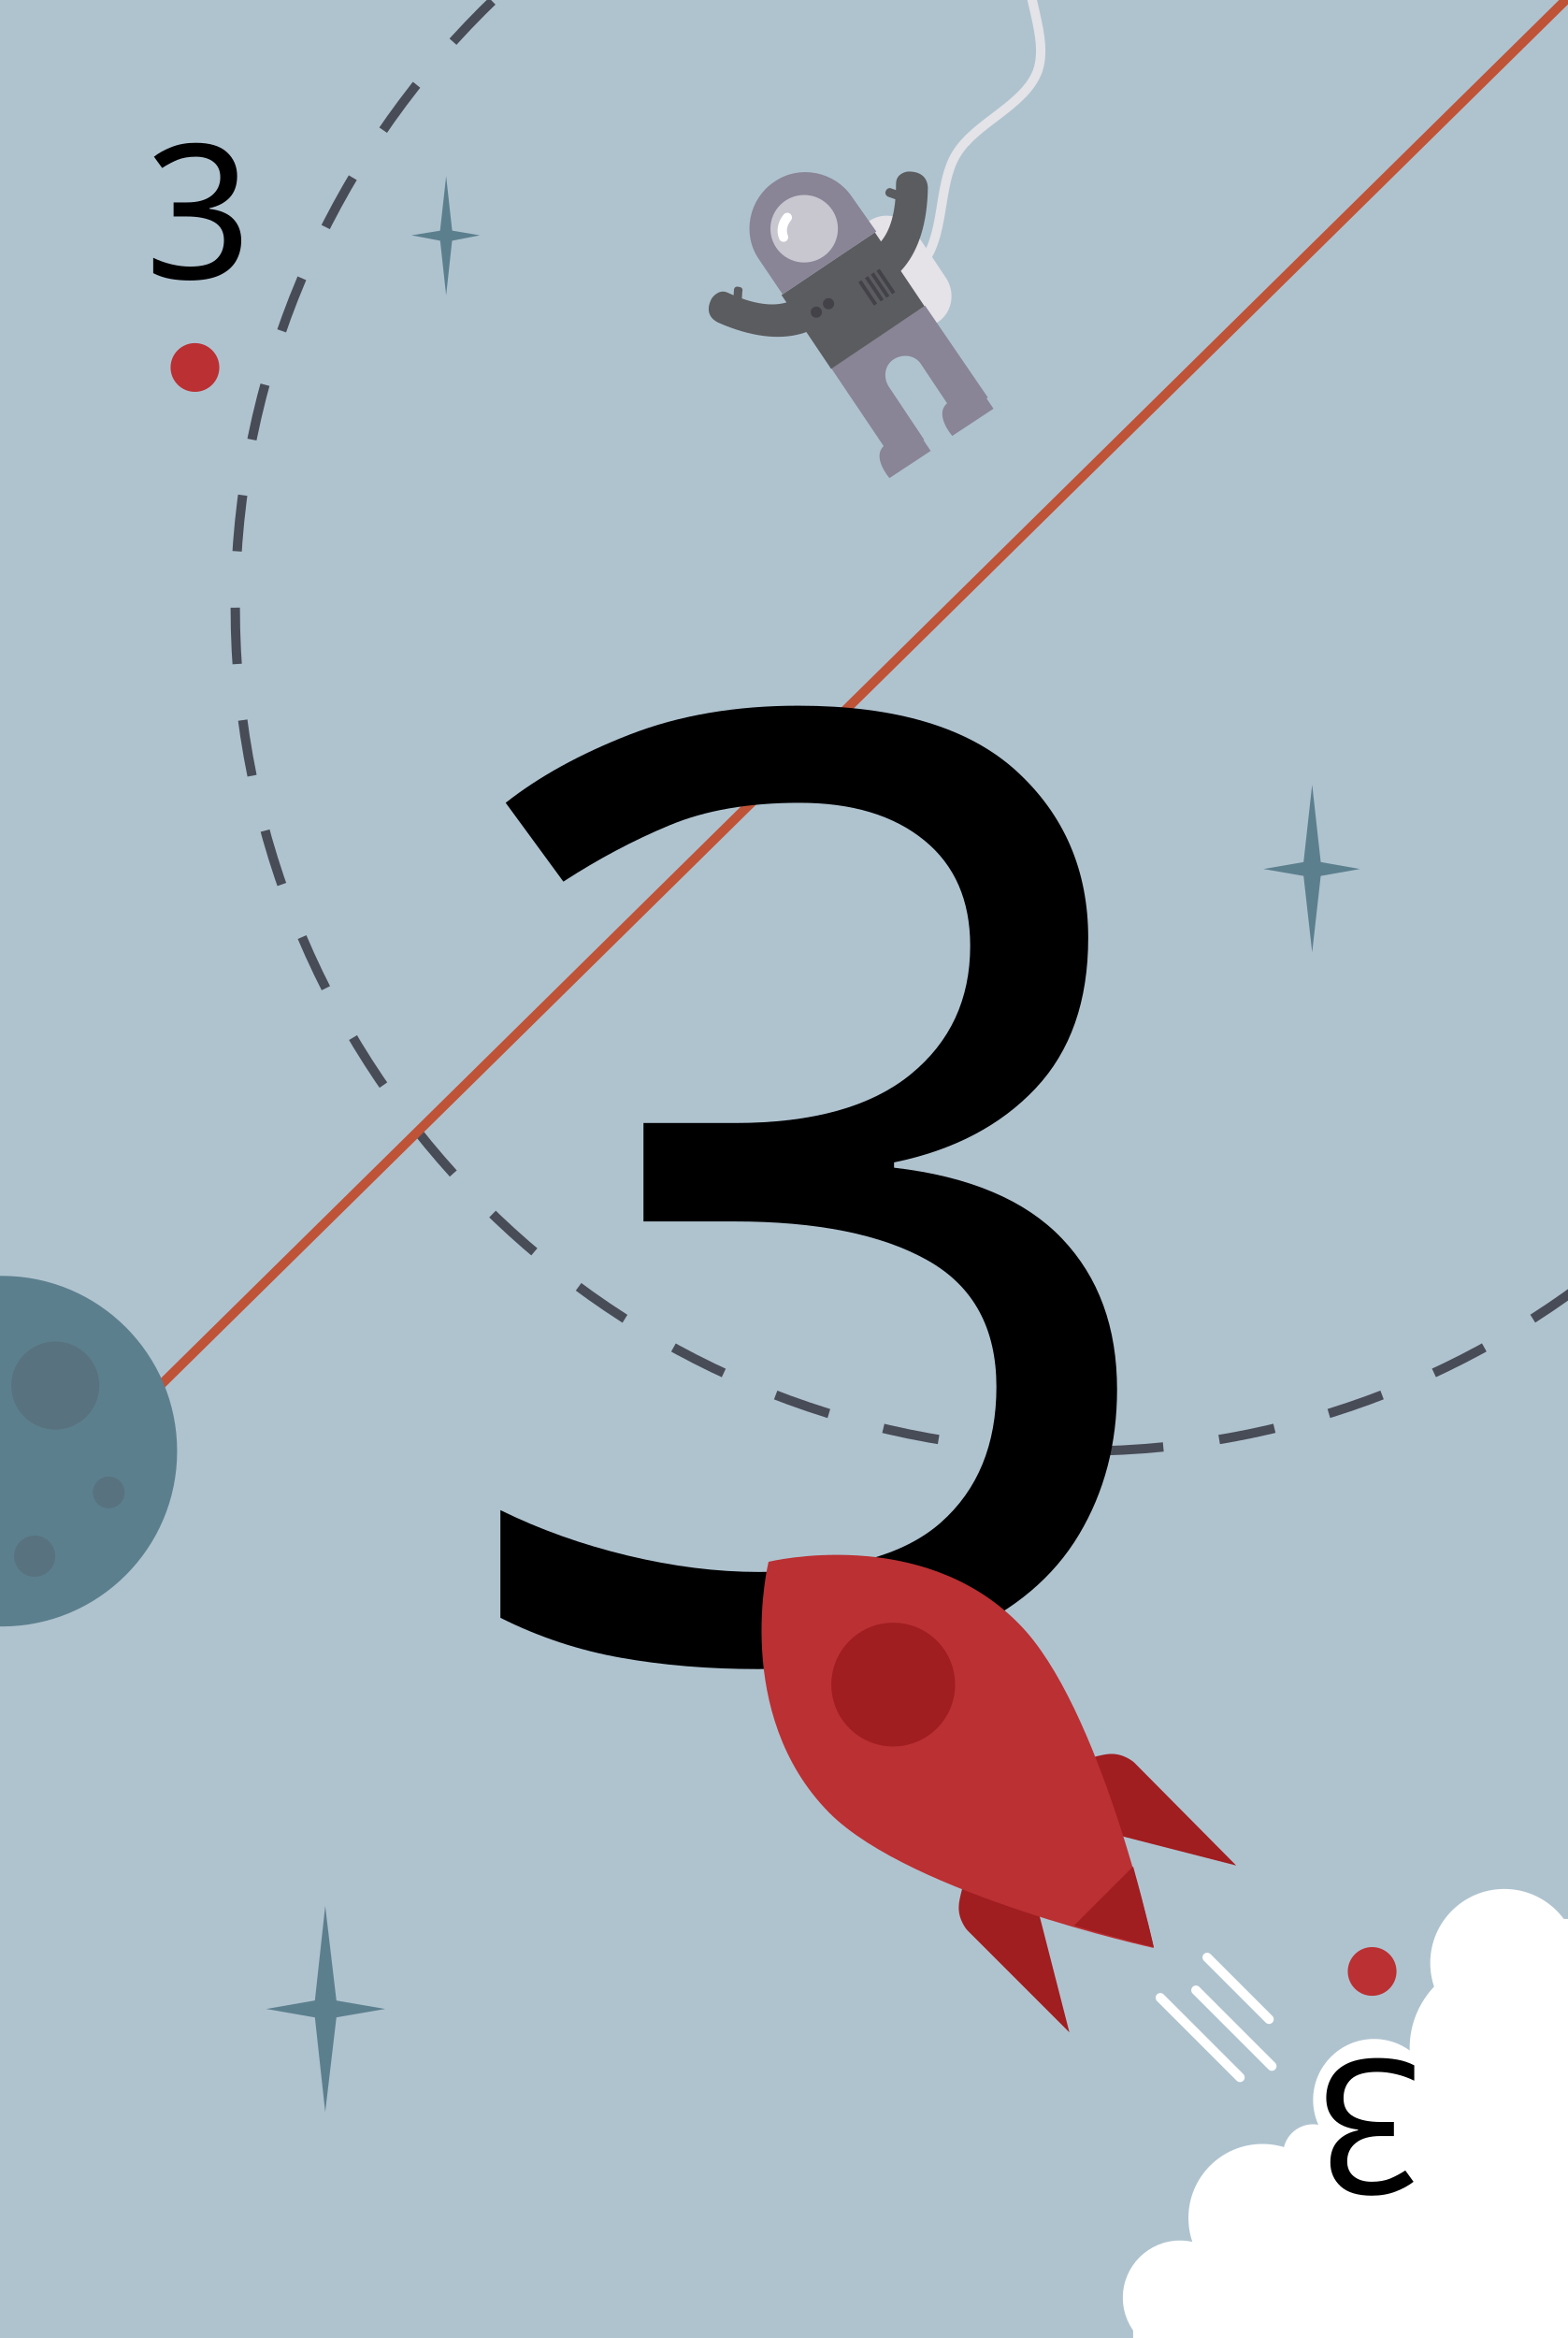
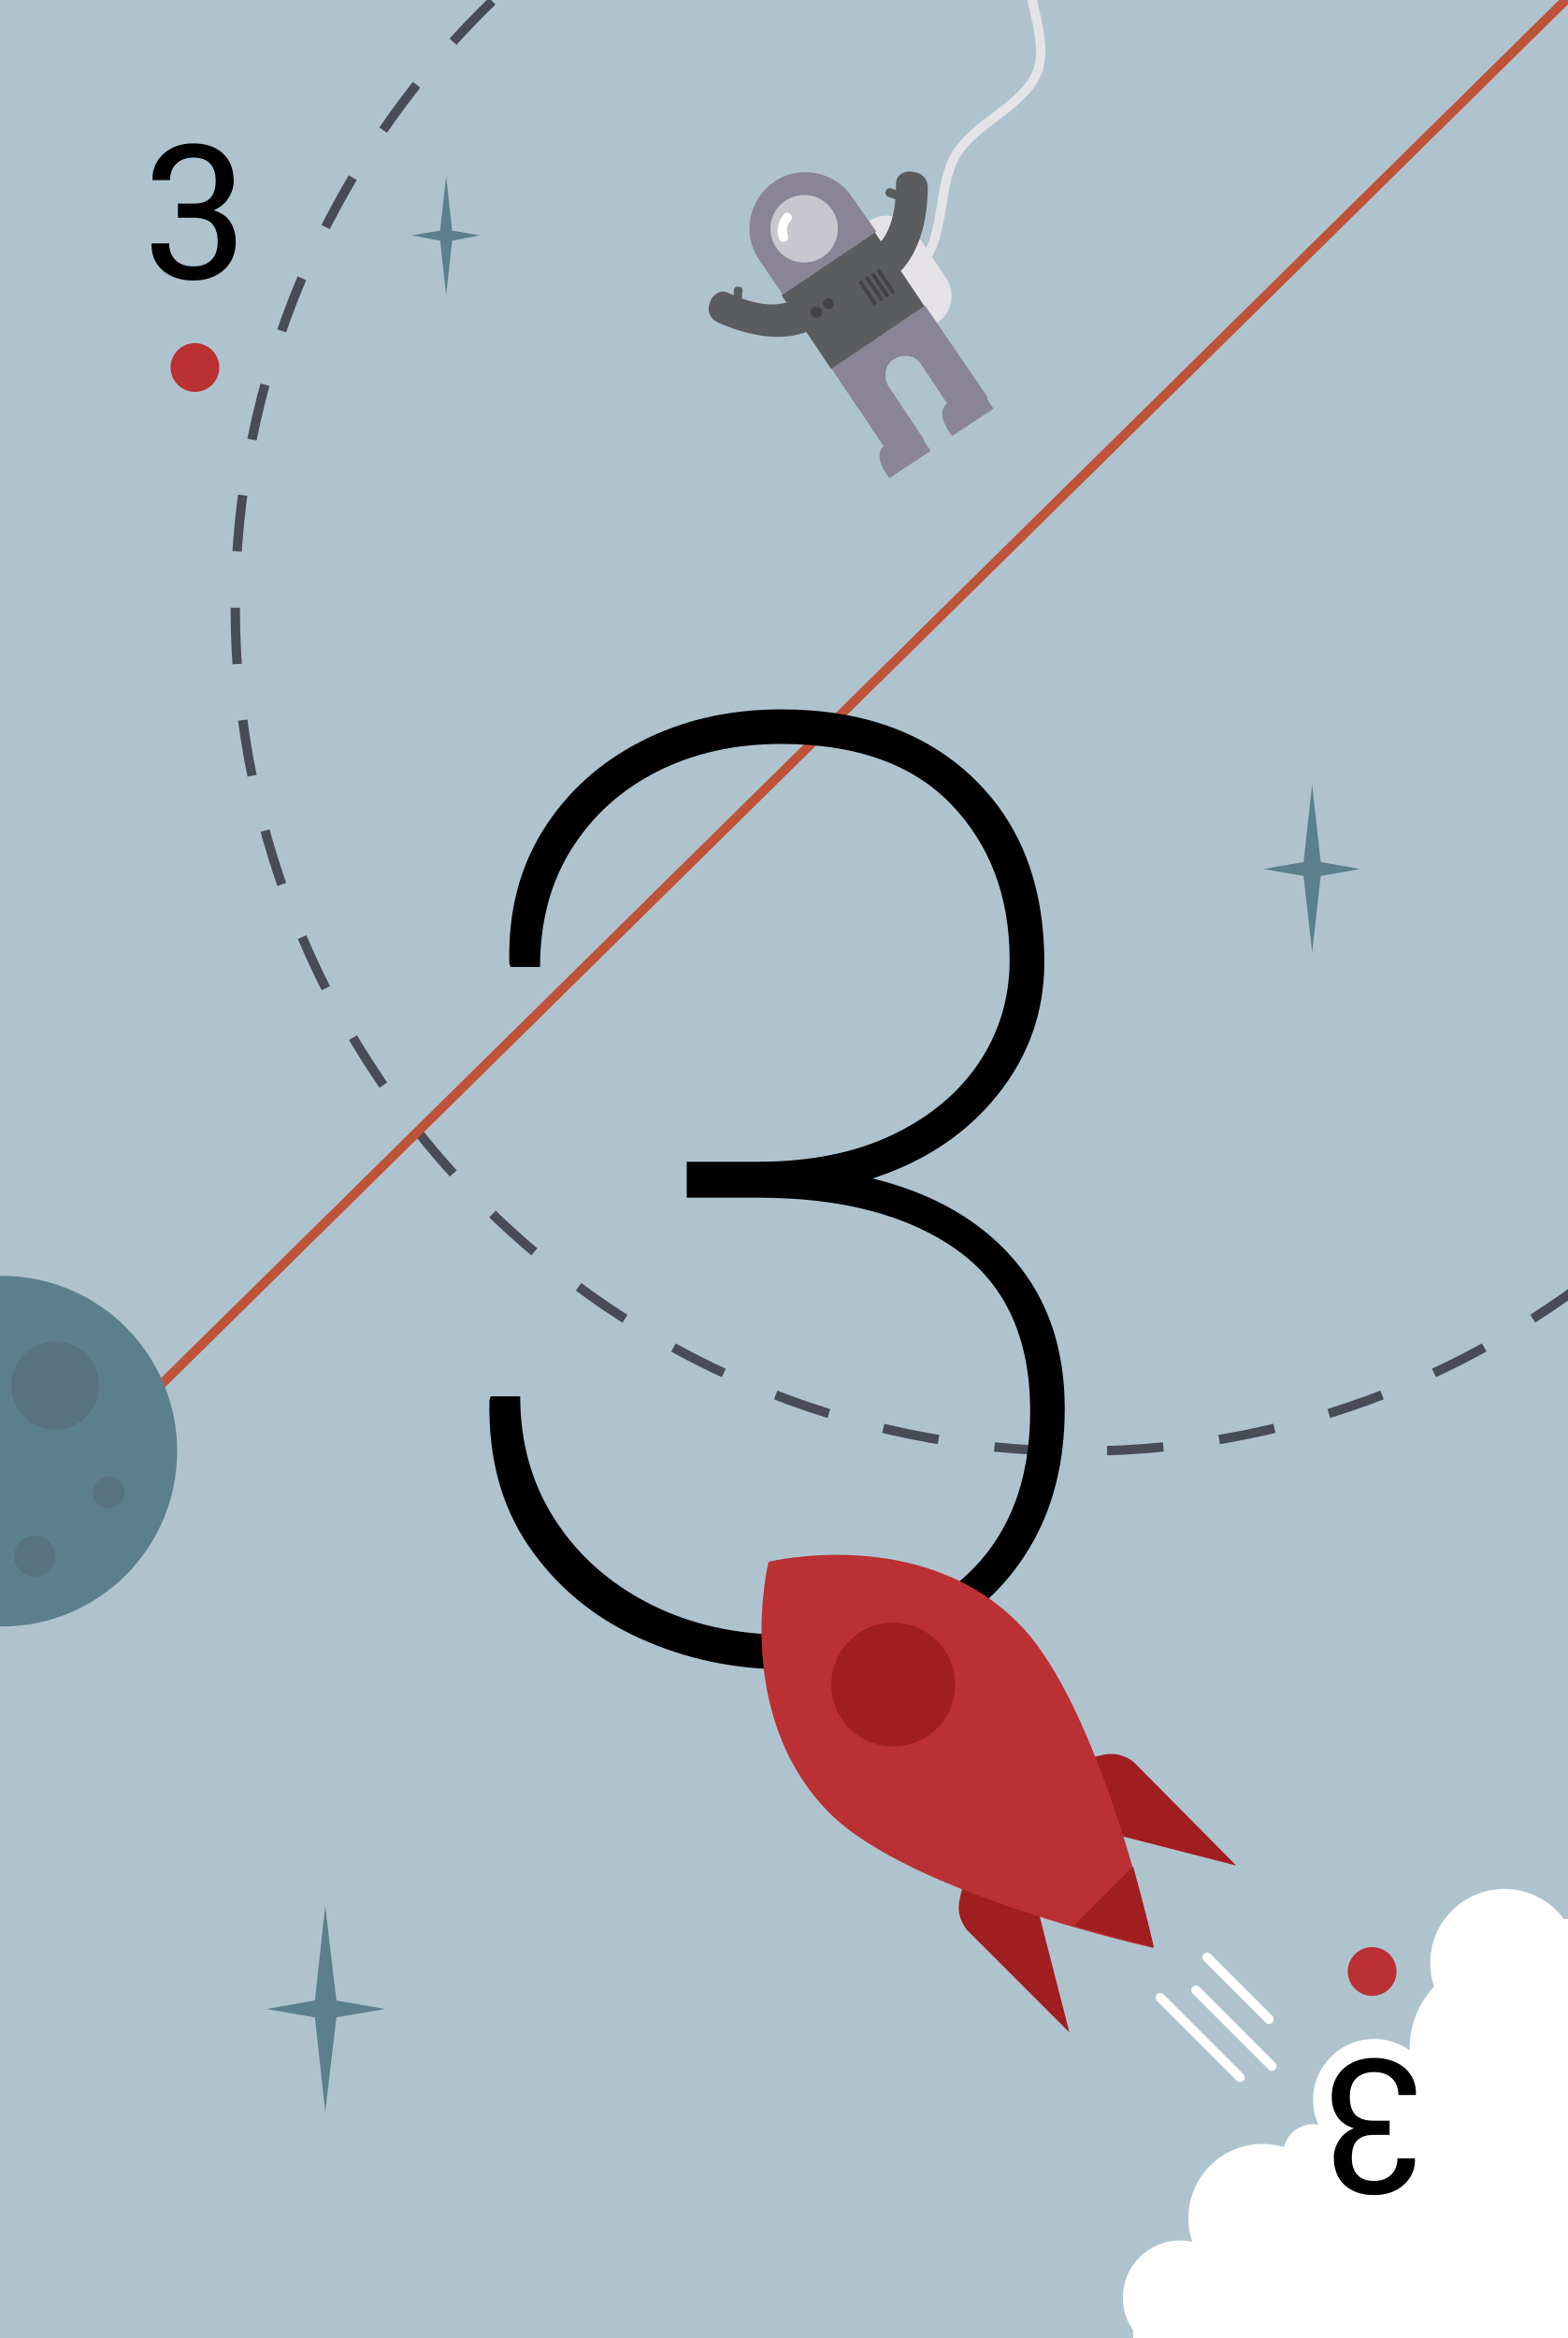
- <svg xmlns="http://www.w3.org/2000/svg" version="1.1" id="Layer_1" x="0px" y="0px" viewBox="0 0 167.2 249.4" enable-background="new 0 0 167.2 249.4" xml:space="preserve">
-   <rect x="-5.7" y="-5.7" fill="#AFC3CF" width="178.6" height="260.8" />
-   <circle fill="#FFFFFF" cx="125.9" cy="245.1" r="6.1" />
-   <circle fill="#FFFFFF" cx="134.7" cy="236.6" r="7.9" />
-   <circle fill="#FFFFFF" cx="140.1" cy="229.8" r="3.2" />
-   <circle fill="#FFFFFF" cx="146.6" cy="224" r="6.5" />
-   <circle fill="#FFFFFF" cx="160.5" cy="209.4" r="7.9" />
-   <circle fill="#FFFFFF" cx="160" cy="218.5" r="9.6" />
-   <circle fill="#BA3033" cx="20.8" cy="39.2" r="2.6" />
-   <g>
-     <text transform="matrix(1 0 0 1 15.4419 29.7174)" font-family="'RobotoSlab-Regular'" font-size="20">3</text>
+ <svg xmlns="http://www.w3.org/2000/svg" xml:space="preserve" viewBox="0 0 167.2 249.4">
+   <path fill="#AFC3CF" d="M-5.7-5.7h178.6v260.8H-5.7z" />
+   <circle cx="125.9" cy="245.1" r="6.1" fill="#FFF" />
+   <circle cx="134.7" cy="236.6" r="7.9" fill="#FFF" />
+   <circle cx="140.1" cy="229.8" r="3.2" fill="#FFF" />
+   <circle cx="146.6" cy="224" r="6.5" fill="#FFF" />
+   <circle cx="160.5" cy="209.4" r="7.9" fill="#FFF" />
+   <circle cx="160" cy="218.5" r="9.6" fill="#FFF" />
+   <circle cx="20.8" cy="39.2" r="2.6" fill="#BA3033" />
+   <path d="M20.622 29.927q-1.3 0-2.32-.48-1.02-.47-1.59-1.35-.57-.87-.54-2.07l.03-.06h1.84q0 .74.31 1.29.31.56.89.86t1.38.3q1.22 0 1.91-.66.69-.67.69-1.97 0-1.31-.61-1.94-.62-.62-1.95-.62h-1.68v-1.51h1.68q.86 0 1.38-.29.51-.28.74-.83.23-.54.23-1.3 0-1.22-.61-1.86-.6-.63-1.78-.63-.75 0-1.31.3t-.87.84q-.3.54-.3 1.27h-1.85l-.02-.06q-.03-1.07.51-1.95t1.54-1.4q.99-.51 2.3-.51 1.97 0 3.14 1.05t1.17 2.99q0 .88-.53 1.75-.53.88-1.6 1.34 1.28.41 1.81 1.31.54.9.54 2.02 0 1.28-.58 2.22-.59.94-1.61 1.44-1.02.51-2.34.51" />
+   <circle cx="146.4" cy="210.3" r="2.6" fill="#BA3033" />
+   <circle cx="115.1" cy="64.8" r="90" fill="none" stroke="#484C57" stroke-dasharray="6.016,6.016" stroke-miterlimit="10" />
+   <path fill="none" stroke="#BE5338" stroke-miterlimit="10" d="M-2.3 166.9 191-23.6" />
+   <path d="M83.943 178.078q-8.41 0-15.76-3.35t-11.76-9.78-4.2-15.59l.13-.41h3.15q0 7.39 3.69 13.13t10.15 9.02 14.6 3.28q12.3 0 19.14-6.32 6.83-6.32 6.83-17.53 0-11.62-7.82-17.2-7.83-5.57-21.23-5.57h-7.59v-3.83h7.59q8.34 0 14.35-2.87 6.02-2.87 9.27-7.75 3.24-4.89 3.24-10.91 0-10.05-6.18-16.54-6.19-6.5-18.22-6.5-7.38 0-13.19 2.94t-9.16 8.28q-3.35 5.33-3.35 12.57h-3.15l-.13-.41q-.21-8.06 3.58-14.15 3.8-6.08 10.46-9.5 6.67-3.42 14.94-3.42 12.85 0 20.47 7.28 7.63 7.28 7.63 19.73 0 7.86-4.96 14.08t-13.36 8.95q9.7 2.39 15.1 8.68t5.4 15.86q0 8.62-3.76 14.87-3.76 6.26-10.46 9.61-6.69 3.35-15.44 3.35" />
+   <g fill="#5C7F8E">
+     <path d="m33.5 214.3 1.2-11 1.3 11zm2.5 0-1.3 11-1.2-11z" />
+     <path d="m34.7 213.2 6.4 1.1-6.4 1.1zm0 2.2-6.3-1.1 6.3-1.1z" />
  </g>
-   <circle fill="#BA3033" cx="146.4" cy="210.3" r="2.6" />
-   <g>
-     <circle fill="none" stroke="#484C57" stroke-miterlimit="10" stroke-dasharray="6.016,6.016" cx="115.1" cy="64.8" r="90" />
+   <g fill="#5C7F8E">
+     <path d="m139 92.7 1-9 1 9zm2 0-1 8.9-1-8.9z" />
+     <path d="m140 91.8 5.1.9-5.1.9zm0 1.8-5.2-.9 5.2-.9z" />
  </g>
-   <line fill="none" stroke="#BE5338" stroke-miterlimit="10" x1="-2.3" y1="166.9" x2="191" y2="-23.6" />
-   <text transform="matrix(1 0 0 1 47.0925 176.6375)" font-family="'RobotoSlab-Thin'" font-size="140">3</text>
-   <g>
-     <polygon fill="#5C7F8E" points="33.5,214.3 34.7,203.3 36,214.3  " />
-     <polygon fill="#5C7F8E" points="36,214.3 34.7,225.3 33.5,214.3  " />
-     <polygon fill="#5C7F8E" points="34.7,213.2 41.1,214.3 34.7,215.4  " />
-     <polygon fill="#5C7F8E" points="34.7,215.4 28.4,214.3 34.7,213.2  " />
+   <g fill="#5C7F8E">
+     <path d="m46.9 25.1.7-6.3.7 6.3zm1.4 0-.7 6.4-.7-6.4z" />
+     <path d="m47.6 24.5 3.6.6-3.6.7zm0 1.3-3.7-.7 3.7-.6z" />
  </g>
-   <g>
-     <polygon fill="#5C7F8E" points="139,92.7 140,83.7 141,92.7  " />
-     <polygon fill="#5C7F8E" points="141,92.7 140,101.6 139,92.7  " />
-     <polygon fill="#5C7F8E" points="140,91.8 145.1,92.7 140,93.6  " />
-     <polygon fill="#5C7F8E" points="140,93.6 134.8,92.7 140,91.8  " />
+   <circle cx=".2" cy="154.8" r="18.7" fill="#5C7F8E" />
+   <circle cx="5.9" cy="147.8" r="4.7" fill="#4E5459" opacity=".3" />
+   <circle cx="11.6" cy="159.2" r="1.7" fill="#4E5459" opacity=".3" />
+   <circle cx="3.7" cy="166" r="2.2" fill="#4E5459" opacity=".3" />
+   <path fill="#FFF" stroke="#FFF" stroke-linecap="round" stroke-miterlimit="10" d="m135.4 215.4-6.6-6.6m6.9 11.6-8.1-8.1m4.7 9.3-8.5-8.5" />
+   <path fill="#A01D20" d="m110.1 201.2 4 15.6-10.9-10.9s-1-1.1-.9-2.6c0-1.3 2.2-7.8 2.2-7.8zm6.2-6.2 15.6 4-10.9-11s-1.1-1-2.6-.9c-1.3 0-7.8 2.2-7.8 2.2z" />
+   <path fill="#BA3033" d="M82 166.6s-4 16.2 6.5 26.8c8.7 8.7 34.6 14.4 34.6 14.4s-5.7-25.9-14.4-34.6c-10.4-10.6-26.7-6.6-26.7-6.6" />
+   <path fill="#A01D20" d="M123.1 207.7s-.8-3.6-2.2-8.6l-6.3 6.3c5 1.5 8.5 2.3 8.5 2.3" />
+   <circle cx="95.3" cy="179.7" r="6.6" fill="#A01D20" />
+   <path fill="none" stroke="#E4E3E7" stroke-miterlimit="10" d="M86.8 33.2c3.2-2.4 8.8-2 11.4-4.9 2.7-2.9 1.8-8.5 3.8-11.8 2-3.4 7.3-5.2 8.7-8.9 1.3-3.7-1.6-8.5-1-12.4s4.8-7.6 4.6-11.5-4.7-7.2-5.7-11.1c-.9-3.8 1.5-8.8-.2-12.4-1.6-3.5-7.1-4.8-9.5-8.1" />
+   <path fill="#E5E3E8" d="M100 34.4c-1.6 1.1-3.7.6-4.8-.9l-3.4-5.1c-1.1-1.6-.6-3.7.9-4.8 1.6-1.1 3.7-.6 4.8.9l3.4 5.1c1.1 1.6.7 3.8-.9 4.8" />
+   <path fill="#898596" d="m98.7 32.6-10 6.7 6.6 9.8 3.3-2.2-3.8-5.7c-.6-1-.4-2.3.6-2.9s2.3-.4 2.9.6l3.8 5.7 3.3-2.2z" />
+   <path fill="#5B5C5F" d="m83.379 31.47 9.96-6.693 5.298 7.885-9.96 6.692z" />
+   <path fill="#898596" d="M90.9 21c-1.8-2.7-5.6-3.5-8.3-1.6-2.7 1.8-3.5 5.6-1.6 8.3l2.5 3.7 10-6.7z" />
+   <circle cx="85.8" cy="24.4" r="3.6" fill="#C8C7D0" />
+   <path fill="none" stroke="#FFF" stroke-linecap="round" stroke-miterlimit="10" d="M84 23.2c-.5.6-.7 1.4-.4 2.1" />
+   <path fill="#898596" d="M99.3 48.1 94.9 51s-2.1-2.4-.4-3.6l3-2zm6.7-4.5-4.4 2.9s-2.1-2.4-.4-3.6l3-2z" />
+   <g fill="#5B5C5F">
+     <path d="M75.9 31.9c.1-.2.8-1.1 1.7-.7 5.6 2.6 8.2.8 9.1-1.7.1-.2.3-.3.4-.2.2.1 2.7 1.5 2.9 1.6s.3.3.2.4c-1.7 4.3-6.6 6.2-13.6 3.1-1.6-.8-.8-2.3-.7-2.5" />
+     <path d="M78.6 33.3c-.3 0-.5-.2-.4-.5l.1-1.8c0-.3.2-.5.5-.4.3 0 .5.2.4.5l-.1 1.8c0 .2-.2.4-.5.4" />
  </g>
-   <g>
-     <polygon fill="#5C7F8E" points="46.9,25.1 47.6,18.8 48.3,25.1  " />
-     <polygon fill="#5C7F8E" points="48.3,25.1 47.6,31.5 46.9,25.1  " />
-     <polygon fill="#5C7F8E" points="47.6,24.5 51.2,25.1 47.6,25.8  " />
-     <polygon fill="#5C7F8E" points="47.6,25.8 43.9,25.1 47.6,24.5  " />
+   <g fill="#5B5C5F">
+     <path d="M96.9 18.3c-.2 0-1.3.2-1.3 1.3 0 6.2-2.6 7.8-5.3 7.6q-.3 0-.3.3c0 .2.3 3.1.3 3.3q0 .3.3.3c4.6.2 8.3-3.5 8.4-11.1-.1-1.8-1.9-1.7-2.1-1.7" />
+     <path d="M97.1 21.3c.1-.2 0-.5-.3-.6l-1.7-.6c-.2-.1-.5 0-.6.3-.1.2 0 .5.3.6l1.7.6c.2.1.5 0 .6-.3" />
  </g>
-   <g>
-     <circle fill="#5C7F8E" cx="0.2" cy="154.8" r="18.7" />
-     <circle opacity="0.3" fill="#4E5459" cx="5.9" cy="147.8" r="4.7" />
-     <circle opacity="0.3" fill="#4E5459" cx="11.6" cy="159.2" r="1.7" />
-     <circle opacity="0.3" fill="#4E5459" cx="3.7" cy="166" r="2.2" />
-   </g>
-   <g>
-     <line fill="#FFFFFF" stroke="#FFFFFF" stroke-linecap="round" stroke-miterlimit="10" x1="135.4" y1="215.4" x2="128.8" y2="208.8" />
-     <line fill="#FFFFFF" stroke="#FFFFFF" stroke-linecap="round" stroke-miterlimit="10" x1="135.7" y1="220.4" x2="127.6" y2="212.3" />
-     <line fill="#FFFFFF" stroke="#FFFFFF" stroke-linecap="round" stroke-miterlimit="10" x1="132.3" y1="221.6" x2="123.8" y2="213.1" />
-   </g>
-   <g>
-     <path fill="#A01D20" d="M110.1,201.2l4,15.6l-10.9-10.9c0,0-1-1.1-0.9-2.6c0-1.3,2.2-7.8,2.2-7.8L110.1,201.2z" />
-     <path fill="#A01D20" d="M116.3,195l15.6,4L121,188c0,0-1.1-1-2.6-0.9c-1.3,0-7.8,2.2-7.8,2.2L116.3,195z" />
-     <path fill="#BA3033" d="M82,166.6c0,0-4,16.2,6.5,26.8c8.7,8.7,34.6,14.4,34.6,14.4s-5.7-25.9-14.4-34.6   C98.3,162.6,82,166.6,82,166.6z" />
-     <path fill="#A01D20" d="M123.1,207.7c0,0-0.8-3.6-2.2-8.6l-6.3,6.3C119.6,206.9,123.1,207.7,123.1,207.7z" />
-     <circle fill="#A01D20" cx="95.3" cy="179.7" r="6.6" />
-   </g>
-   <path fill="none" stroke="#E4E3E7" stroke-miterlimit="10" d="M86.8,33.2c3.2-2.4,8.8-2,11.4-4.9c2.7-2.9,1.8-8.5,3.8-11.8  c2-3.4,7.3-5.2,8.7-8.9c1.3-3.7-1.6-8.5-1-12.4c0.6-3.9,4.8-7.6,4.6-11.5c-0.2-3.9-4.7-7.2-5.7-11.1c-0.9-3.8,1.5-8.8-0.2-12.4  c-1.6-3.5-7.1-4.8-9.5-8.1" />
-   <path fill="#E5E3E8" d="M100,34.4L100,34.4c-1.6,1.1-3.7,0.6-4.8-0.9l-3.4-5.1c-1.1-1.6-0.6-3.7,0.9-4.8v0c1.6-1.1,3.7-0.6,4.8,0.9  l3.4,5.1C102,31.2,101.6,33.4,100,34.4z" />
-   <path fill="#898596" d="M98.7,32.6l-10,6.7l6.6,9.8l3.3-2.2l-3.8-5.7c-0.6-1-0.4-2.3,0.6-2.9c1-0.6,2.3-0.4,2.9,0.6l3.8,5.7l3.3-2.2  L98.7,32.6z" />
-   <rect x="85" y="27.3" transform="matrix(0.83 -0.5577 0.5577 0.83 -2.3967 56.2146)" fill="#5B5C5F" width="12" height="9.5" />
-   <path fill="#898596" d="M90.9,21c-1.8-2.7-5.6-3.5-8.3-1.6c-2.7,1.8-3.5,5.6-1.6,8.3l2.5,3.7l10-6.7L90.9,21z" />
-   <circle fill="#C8C7D0" cx="85.8" cy="24.4" r="3.6" />
-   <path fill="none" stroke="#FFFFFF" stroke-linecap="round" stroke-miterlimit="10" d="M84,23.2c-0.5,0.6-0.7,1.4-0.4,2.1" />
-   <path fill="#898596" d="M99.3,48.1l-4.4,2.9c0,0-2.1-2.4-0.4-3.6c0.9-0.6,3-2,3-2L99.3,48.1z" />
-   <path fill="#898596" d="M106,43.6l-4.4,2.9c0,0-2.1-2.4-0.4-3.6c0.9-0.6,3-2,3-2L106,43.6z" />
-   <g>
-     <path fill="#5B5C5F" d="M75.9,31.9c0.1-0.2,0.8-1.1,1.7-0.7c5.6,2.6,8.2,0.8,9.1-1.7c0.1-0.2,0.3-0.3,0.4-0.2   c0.2,0.1,2.7,1.5,2.9,1.6c0.2,0.1,0.3,0.3,0.2,0.4c-1.7,4.3-6.6,6.2-13.6,3.1C75,33.6,75.8,32.1,75.9,31.9z" />
-     <path fill="#5B5C5F" d="M78.6,33.3L78.6,33.3c-0.3,0-0.5-0.2-0.4-0.5l0.1-1.8c0-0.3,0.2-0.5,0.5-0.4l0,0c0.3,0,0.5,0.2,0.4,0.5   l-0.1,1.8C79.1,33.1,78.9,33.3,78.6,33.3z" />
-   </g>
-   <g>
-     <path fill="#5B5C5F" d="M96.9,18.3c-0.2,0-1.3,0.2-1.3,1.3c0,6.2-2.6,7.8-5.3,7.6c-0.2,0-0.3,0.1-0.3,0.3c0,0.2,0.3,3.1,0.3,3.3   c0,0.2,0.1,0.3,0.3,0.3c4.6,0.2,8.3-3.5,8.4-11.1C98.9,18.2,97.1,18.3,96.9,18.3z" />
-     <path fill="#5B5C5F" d="M97.1,21.3L97.1,21.3c0.1-0.2,0-0.5-0.3-0.6l-1.7-0.6c-0.2-0.1-0.5,0-0.6,0.3v0c-0.1,0.2,0,0.5,0.3,0.6   l1.7,0.6C96.7,21.7,97,21.6,97.1,21.3z" />
-   </g>
-   <circle fill="#434249" cx="87.1" cy="33.3" r="0.6" />
-   <circle fill="#434249" cx="88.4" cy="32.4" r="0.6" />
-   <rect x="92.4" y="29.7" transform="matrix(0.83 -0.5577 0.5577 0.83 -1.6746 56.9929)" fill="#434249" width="0.4" height="3" />
-   <rect x="93.1" y="29.3" transform="matrix(0.83 -0.5577 0.5577 0.83 -1.3313 57.2724)" fill="#434249" width="0.4" height="3" />
-   <rect x="93.7" y="28.9" transform="matrix(0.83 -0.5577 0.5577 0.83 -0.988 57.5519)" fill="#434249" width="0.4" height="3" />
-   <rect x="94.3" y="28.5" transform="matrix(0.83 -0.5577 0.5577 0.83 -0.6448 57.8314)" fill="#434249" width="0.4" height="3" />
-   <polygon fill="#FFFFFF" points="164.9,204.7 172.6,204.7 172.6,255.1 120.9,255.1 120.9,246.7 144.6,227 " />
-   <g>
-     <text transform="matrix(-1 0 0 -1 151.8012 219.7319)" font-family="'RobotoSlab-Regular'" font-size="20">3</text>
-   </g>
+   <circle cx="87.1" cy="33.3" r=".6" fill="#434249" />
+   <circle cx="88.4" cy="32.4" r=".6" fill="#434249" />
+   <path fill="#434249" d="m91.581 30.112.332-.223 1.673 2.49-.332.223zm.701-.442.332-.224 1.673 2.49-.332.224zm.618-.388.333-.223 1.673 2.49-.332.223zm.619-.387.332-.223 1.673 2.49-.332.223z" />
+   <path fill="#FFF" d="M164.9 204.7h7.7v50.4h-51.7v-8.4l23.7-19.7z" />
+   <path d="M146.621 219.522q1.3 0 2.32.48 1.02.47 1.59 1.35.57.87.54 2.07l-.03.06h-1.84q0-.74-.31-1.29-.31-.56-.89-.86t-1.38-.3q-1.22 0-1.91.66-.69.67-.69 1.97 0 1.31.61 1.94.62.62 1.95.62h1.68v1.51h-1.68q-.86 0-1.38.29-.51.28-.74.83-.23.54-.23 1.3 0 1.22.61 1.86.6.63 1.78.63.75 0 1.31-.3t.87-.84q.3-.54.3-1.27h1.85l.02.06q.03 1.07-.51 1.95t-1.54 1.4q-.99.51-2.3.51-1.97 0-3.14-1.05t-1.17-2.99q0-.88.53-1.75.53-.88 1.6-1.34-1.28-.41-1.81-1.31-.54-.9-.54-2.02 0-1.28.58-2.22.59-.94 1.61-1.44 1.02-.51 2.34-.51" />
</svg>
